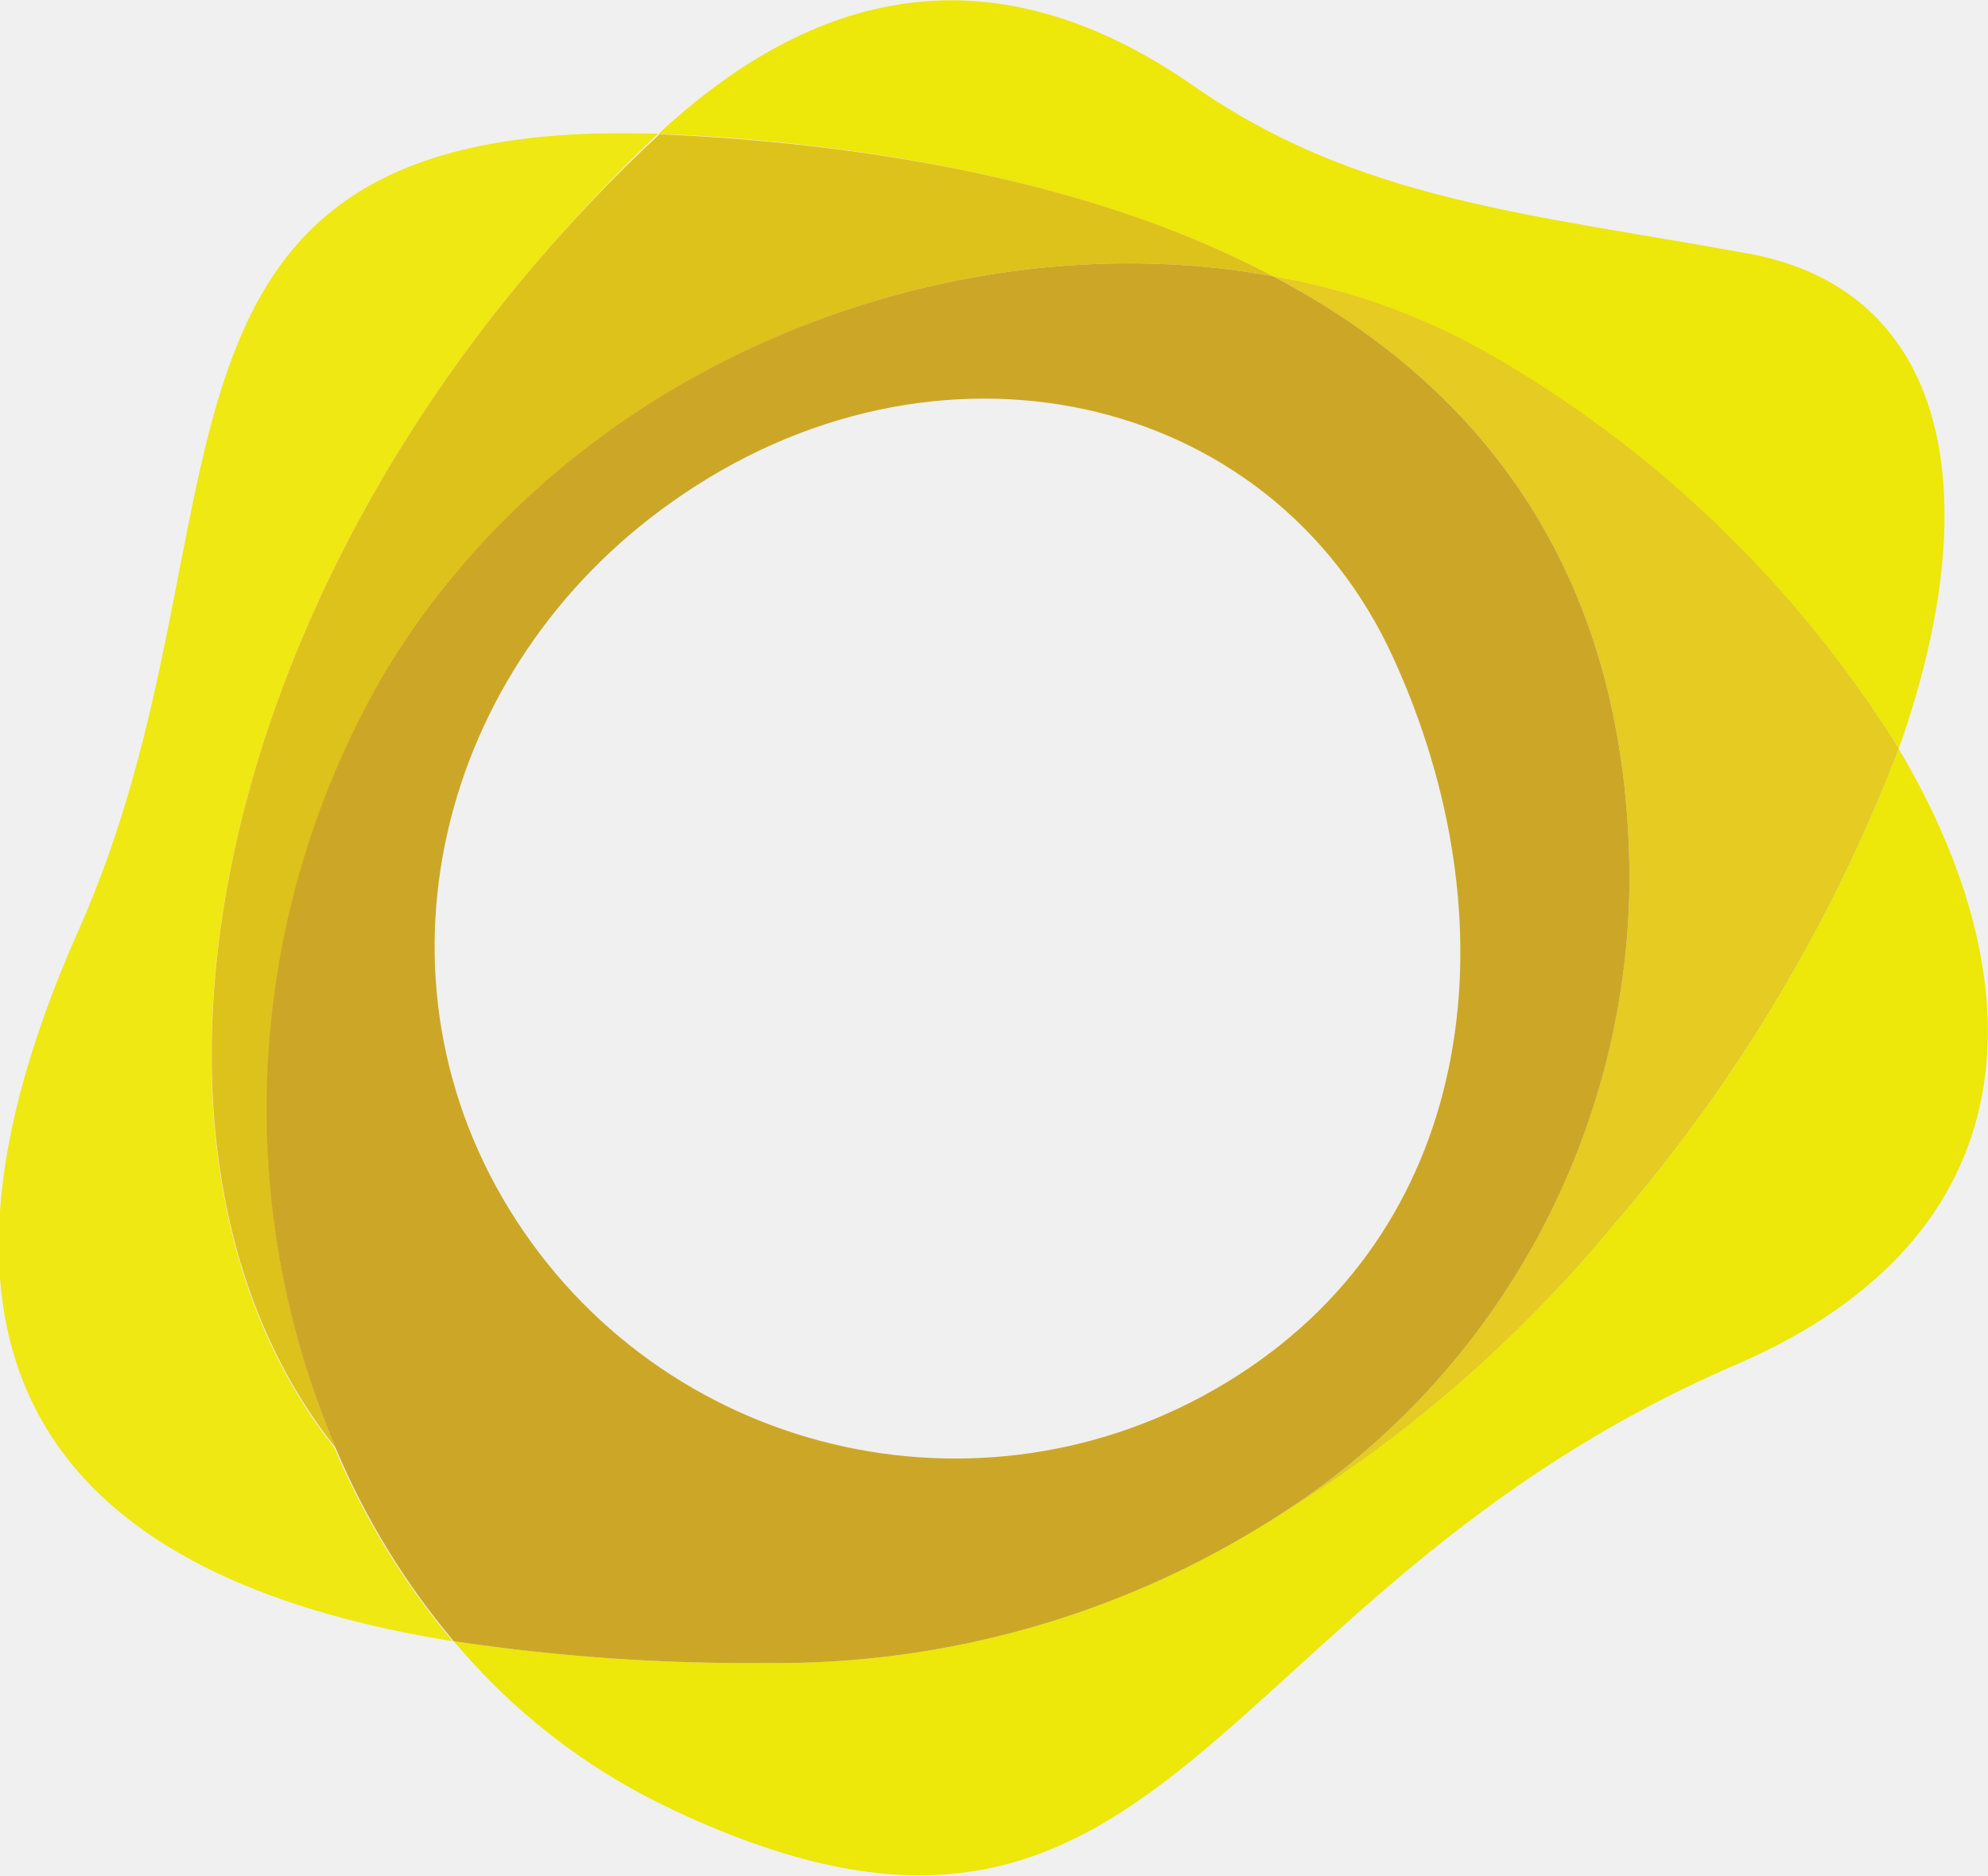
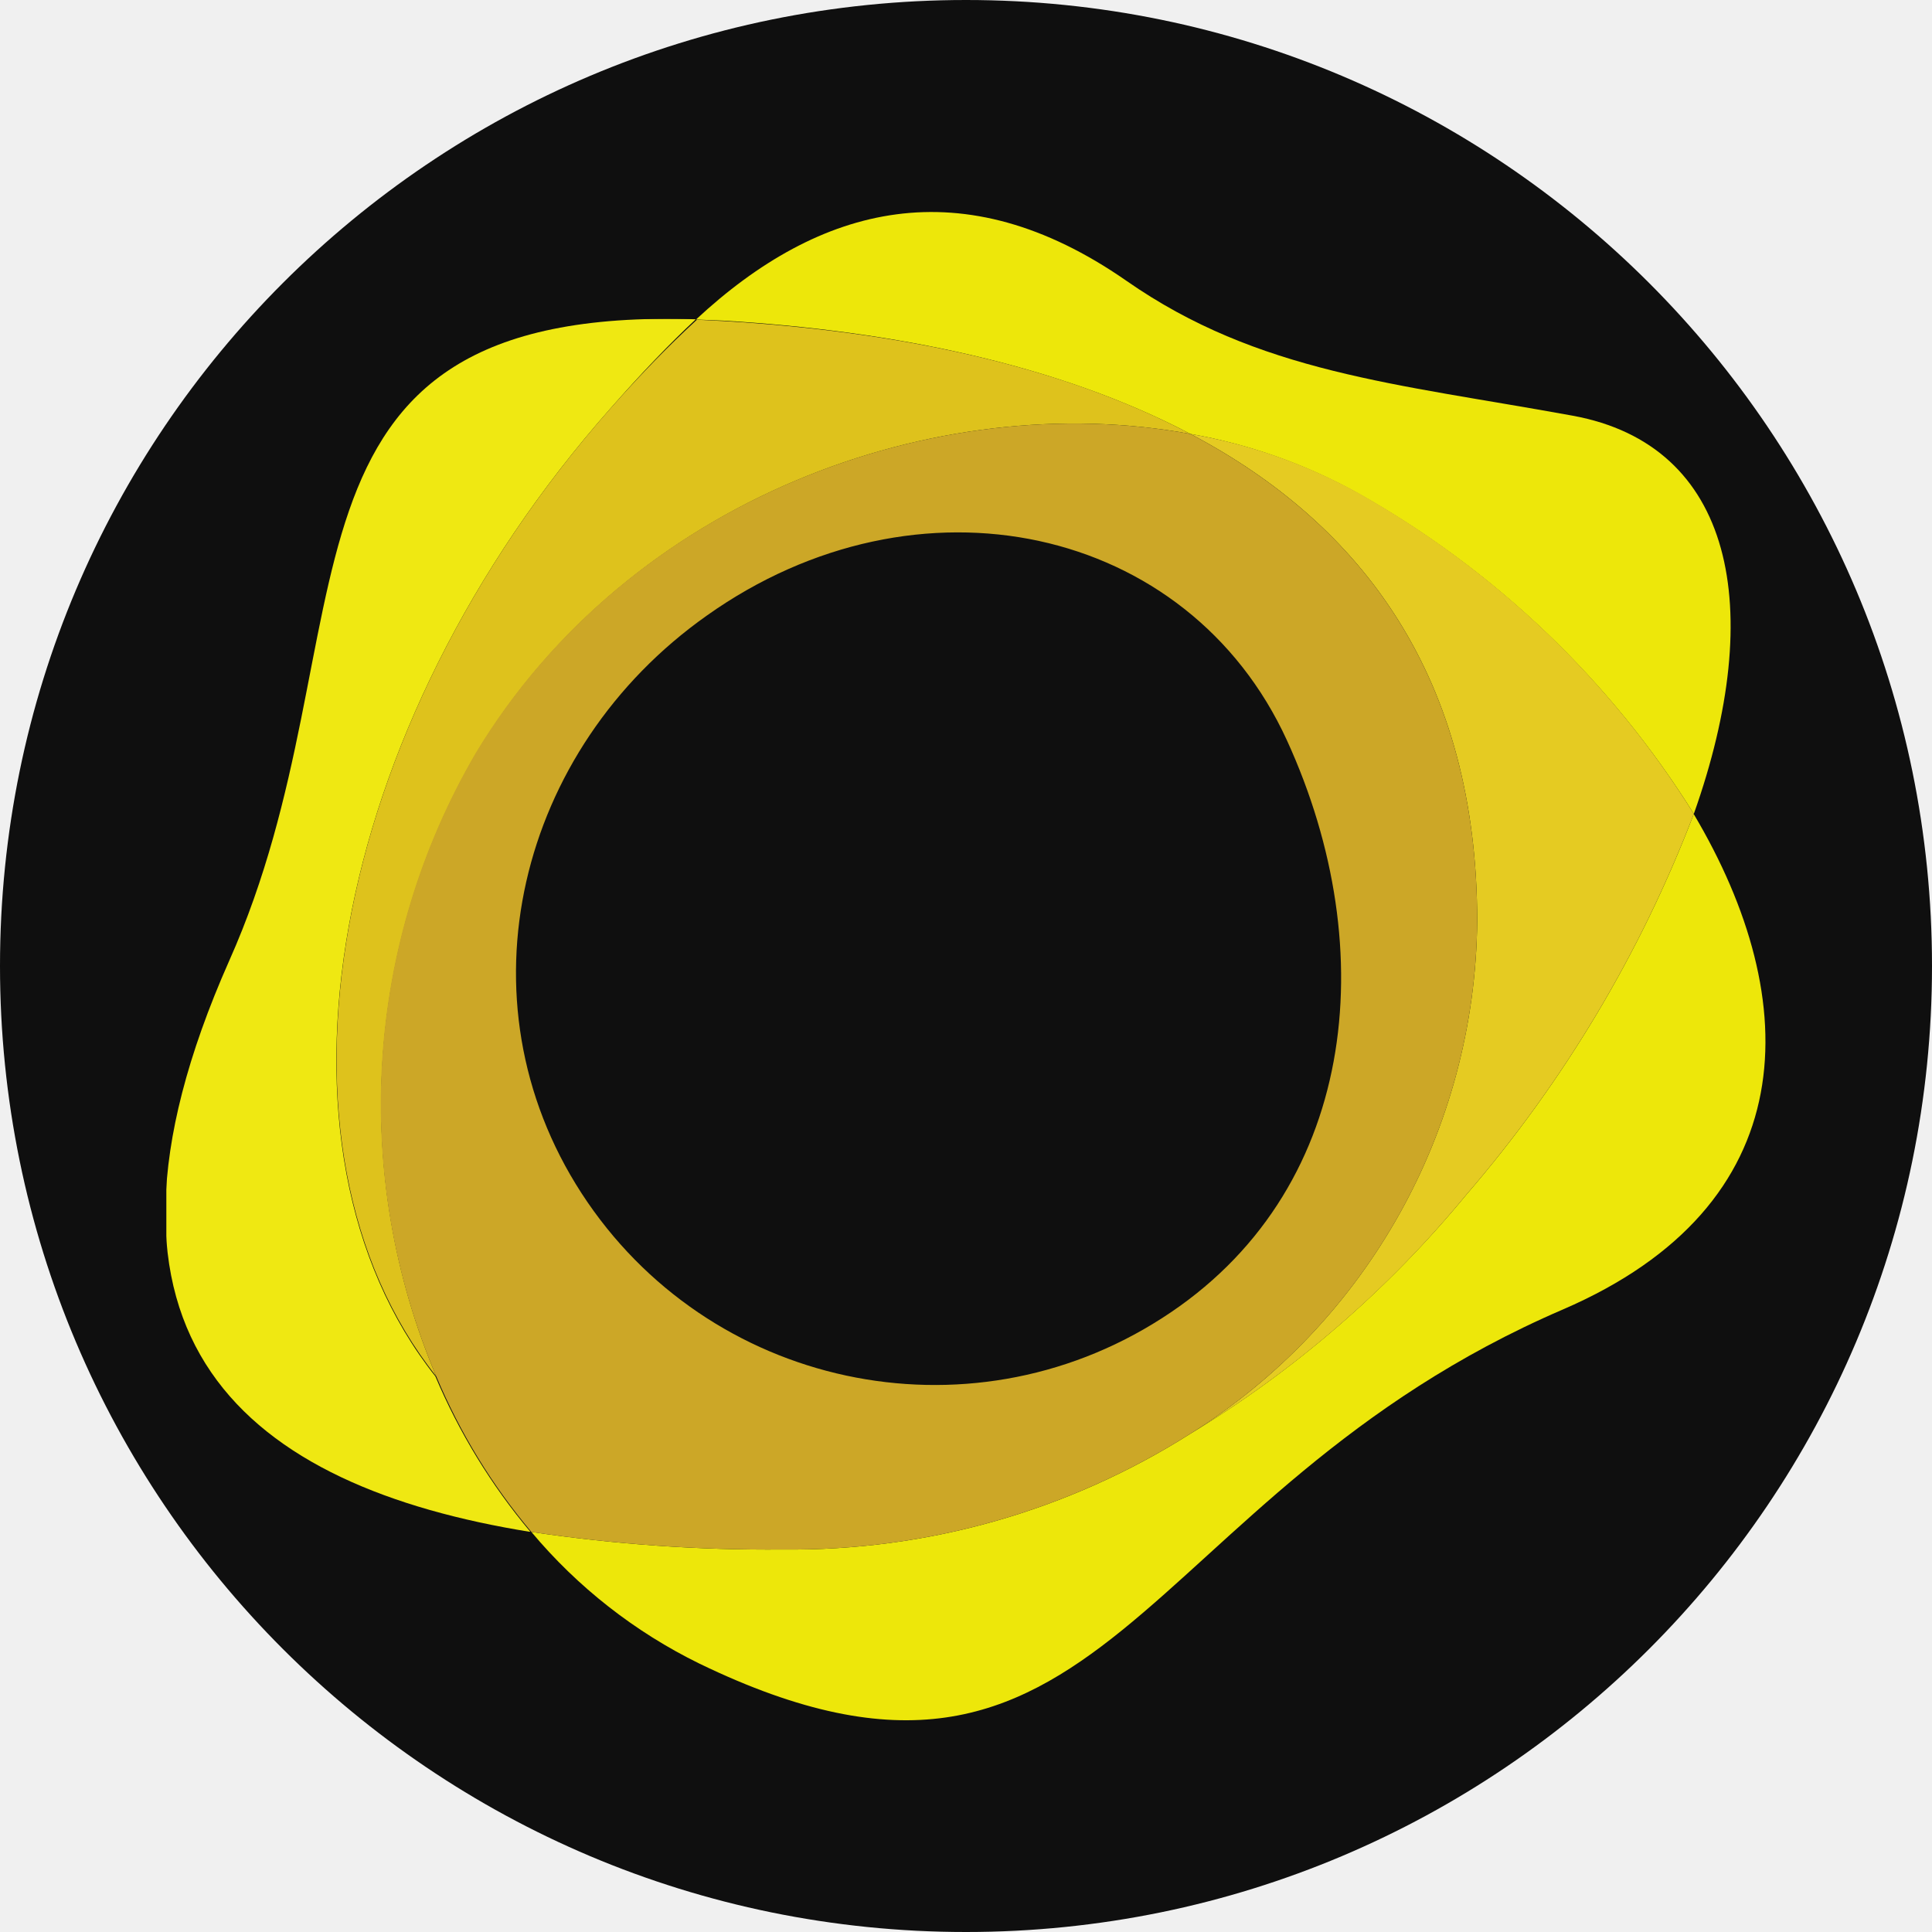
- <svg xmlns="http://www.w3.org/2000/svg" id="Layer_1" data-name="Layer 1" viewBox="0 0 71.98 67.9">
-   <defs>
-     <mask id="mask" x="0" y="4.82" width="23.84" height="54.6" maskUnits="userSpaceOnUse">
-       <g id="mask-2">
-         <polygon id="path-1" points="0 4.82 23.84 4.82 23.84 59.42 0 59.42 0 4.82" style="fill:#fff;fill-rule:evenodd" />
-       </g>
-     </mask>
-   </defs>
-   <g id="Group-3">
-     <g id="Fill-1-Clipped">
-       <g style="mask:url(#mask)">
-         <path id="Fill-1" d="M20,8.84c1.37-1.56,2.63-2.88,3.83-4-20.26-.65-14.36,14-21,28.87-7.6,17.14.9,23.67,13.56,25.71a27.56,27.56,0,0,1-4.28-7C3.94,42.09,7.25,23.26,20,8.84" style="fill:#efe812" />
-       </g>
+ <svg xmlns="http://www.w3.org/2000/svg" viewBox="0 0 100 100">
+   <circle cx="50" cy="50" r="50" fill="#0f0f0f" />
+   <g transform="translate(8.61 10.96) scale(1.15)">
+     <defs>
+       <mask id="paxg-mask" maskUnits="userSpaceOnUse" x="0" y="4.82" width="23.84" height="54.6">
+         <polygon points="0 4.82 23.84 4.82 23.84 59.42 0 59.42 0 4.82" fill="#fff" fill-rule="evenodd" />
+       </mask>
+     </defs>
+     <g style="mask:url(#paxg-mask)">
+       <path d="M20,8.84c1.37-1.56,2.63-2.88,3.83-4-20.26-.65-14.36,14-21,28.87-7.6,17.14.9,23.67,13.56,25.71a27.56,27.56,0,0,1-4.28-7C3.94,42.09,7.25,23.26,20,8.84" fill="#efe812" />
    </g>
+     <path d="M68.75,27.1A57.87,57.87,0,0,1,58.52,44.23,49.09,49.09,0,0,1,46.09,55a33.56,33.56,0,0,1-18.34,5.21,72.2,72.2,0,0,1-11.32-.79A23.14,23.14,0,0,0,24,65.35c18.32,8.86,19.47-7.59,38.85-15.94,10.88-4.69,10.92-13.85,5.89-22.31" fill="#ede70a" />
+     <path d="M46.09,10a24.07,24.07,0,0,1,7.56,2.68A42.17,42.17,0,0,1,68.75,27.1c3.3-9.3,1.76-16.6-5.45-17.92C55.36,7.73,49.16,7.26,43.2,3.1,35.86-2,29.42-.34,23.84,4.85l1.21.05c7.74.46,15.14,2,21,5.08" fill="#ede70a" />
+     <path d="M20,8.84C7.25,23.26,3.94,42.09,12.15,52.42a31.36,31.36,0,0,1,1.77-28C20.83,12.9,34.7,7.9,46.09,10c-5.9-3.12-13.3-4.62-21-5.08l-1.21-.06C22.64,6,21.38,7.28,20,8.84" fill="#dec21c" />
+     <path d="M53.65,12.66A24.07,24.07,0,0,0,46.09,10C53.85,14.08,59,21,59,31.94A27.53,27.53,0,0,1,46.09,55,48.89,48.89,0,0,0,58.52,44.23,57.87,57.87,0,0,0,68.75,27.1a42.17,42.17,0,0,0-15.1-14.44" fill="#e5cb22" />
+     <path d="M46.09,10C34.7,7.9,20.83,12.9,13.92,24.37a31.33,31.33,0,0,0-1.77,28.05,27.28,27.28,0,0,0,4.28,7,72.2,72.2,0,0,0,11.32.79A33.56,33.56,0,0,0,46.09,55,27.52,27.52,0,0,0,59,31.94C59,21,53.85,14.08,46.09,10m-1.28,39.8a18.94,18.94,0,0,1-26.12-5.62c-5.66-8.73-2.86-20,5.63-26,9.5-6.75,21.68-4.09,26.12,5.62,4.33,9.46,3.14,20.39-5.63,26" fill="#cca727" />
  </g>
-   <path id="Fill-4" d="M68.75,27.1A57.87,57.87,0,0,1,58.52,44.23,49.09,49.09,0,0,1,46.09,55a33.56,33.56,0,0,1-18.34,5.21,72.2,72.2,0,0,1-11.32-.79A23.14,23.14,0,0,0,24,65.35c18.32,8.86,19.47-7.59,38.85-15.94,10.88-4.69,10.92-13.85,5.89-22.31" style="fill:#ede70a" />
-   <path id="Fill-6" d="M46.09,10a24.07,24.07,0,0,1,7.56,2.68A42.17,42.17,0,0,1,68.75,27.1c3.3-9.3,1.76-16.6-5.45-17.92C55.36,7.73,49.16,7.26,43.2,3.1,35.86-2,29.42-.34,23.84,4.85l1.21.05c7.74.46,15.14,2,21,5.08" style="fill:#ede70a" />
-   <path id="Fill-8" d="M20,8.84C7.25,23.26,3.94,42.09,12.15,52.42a31.36,31.36,0,0,1,1.77-28C20.83,12.9,34.7,7.9,46.09,10c-5.9-3.12-13.3-4.62-21-5.08l-1.21-.06C22.64,6,21.38,7.28,20,8.84" style="fill:#dec21c" />
-   <path id="Fill-10" d="M53.65,12.66A24.07,24.07,0,0,0,46.09,10C53.85,14.08,59,21,59,31.94A27.53,27.53,0,0,1,46.09,55,48.89,48.89,0,0,0,58.52,44.23,57.87,57.87,0,0,0,68.75,27.1a42.17,42.17,0,0,0-15.1-14.44" style="fill:#e5cb22" />
-   <path id="Fill-12" d="M46.09,10C34.7,7.9,20.83,12.9,13.92,24.37a31.33,31.33,0,0,0-1.77,28.05,27.28,27.28,0,0,0,4.28,7,72.2,72.2,0,0,0,11.32.79A33.56,33.56,0,0,0,46.09,55,27.52,27.52,0,0,0,59,31.94C59,21,53.85,14.08,46.09,10m-1.28,39.8a18.94,18.94,0,0,1-26.12-5.62c-5.66-8.73-2.86-20,5.63-26,9.5-6.75,21.68-4.09,26.12,5.62,4.33,9.46,3.14,20.39-5.63,26" style="fill:#cca727" />
</svg>
